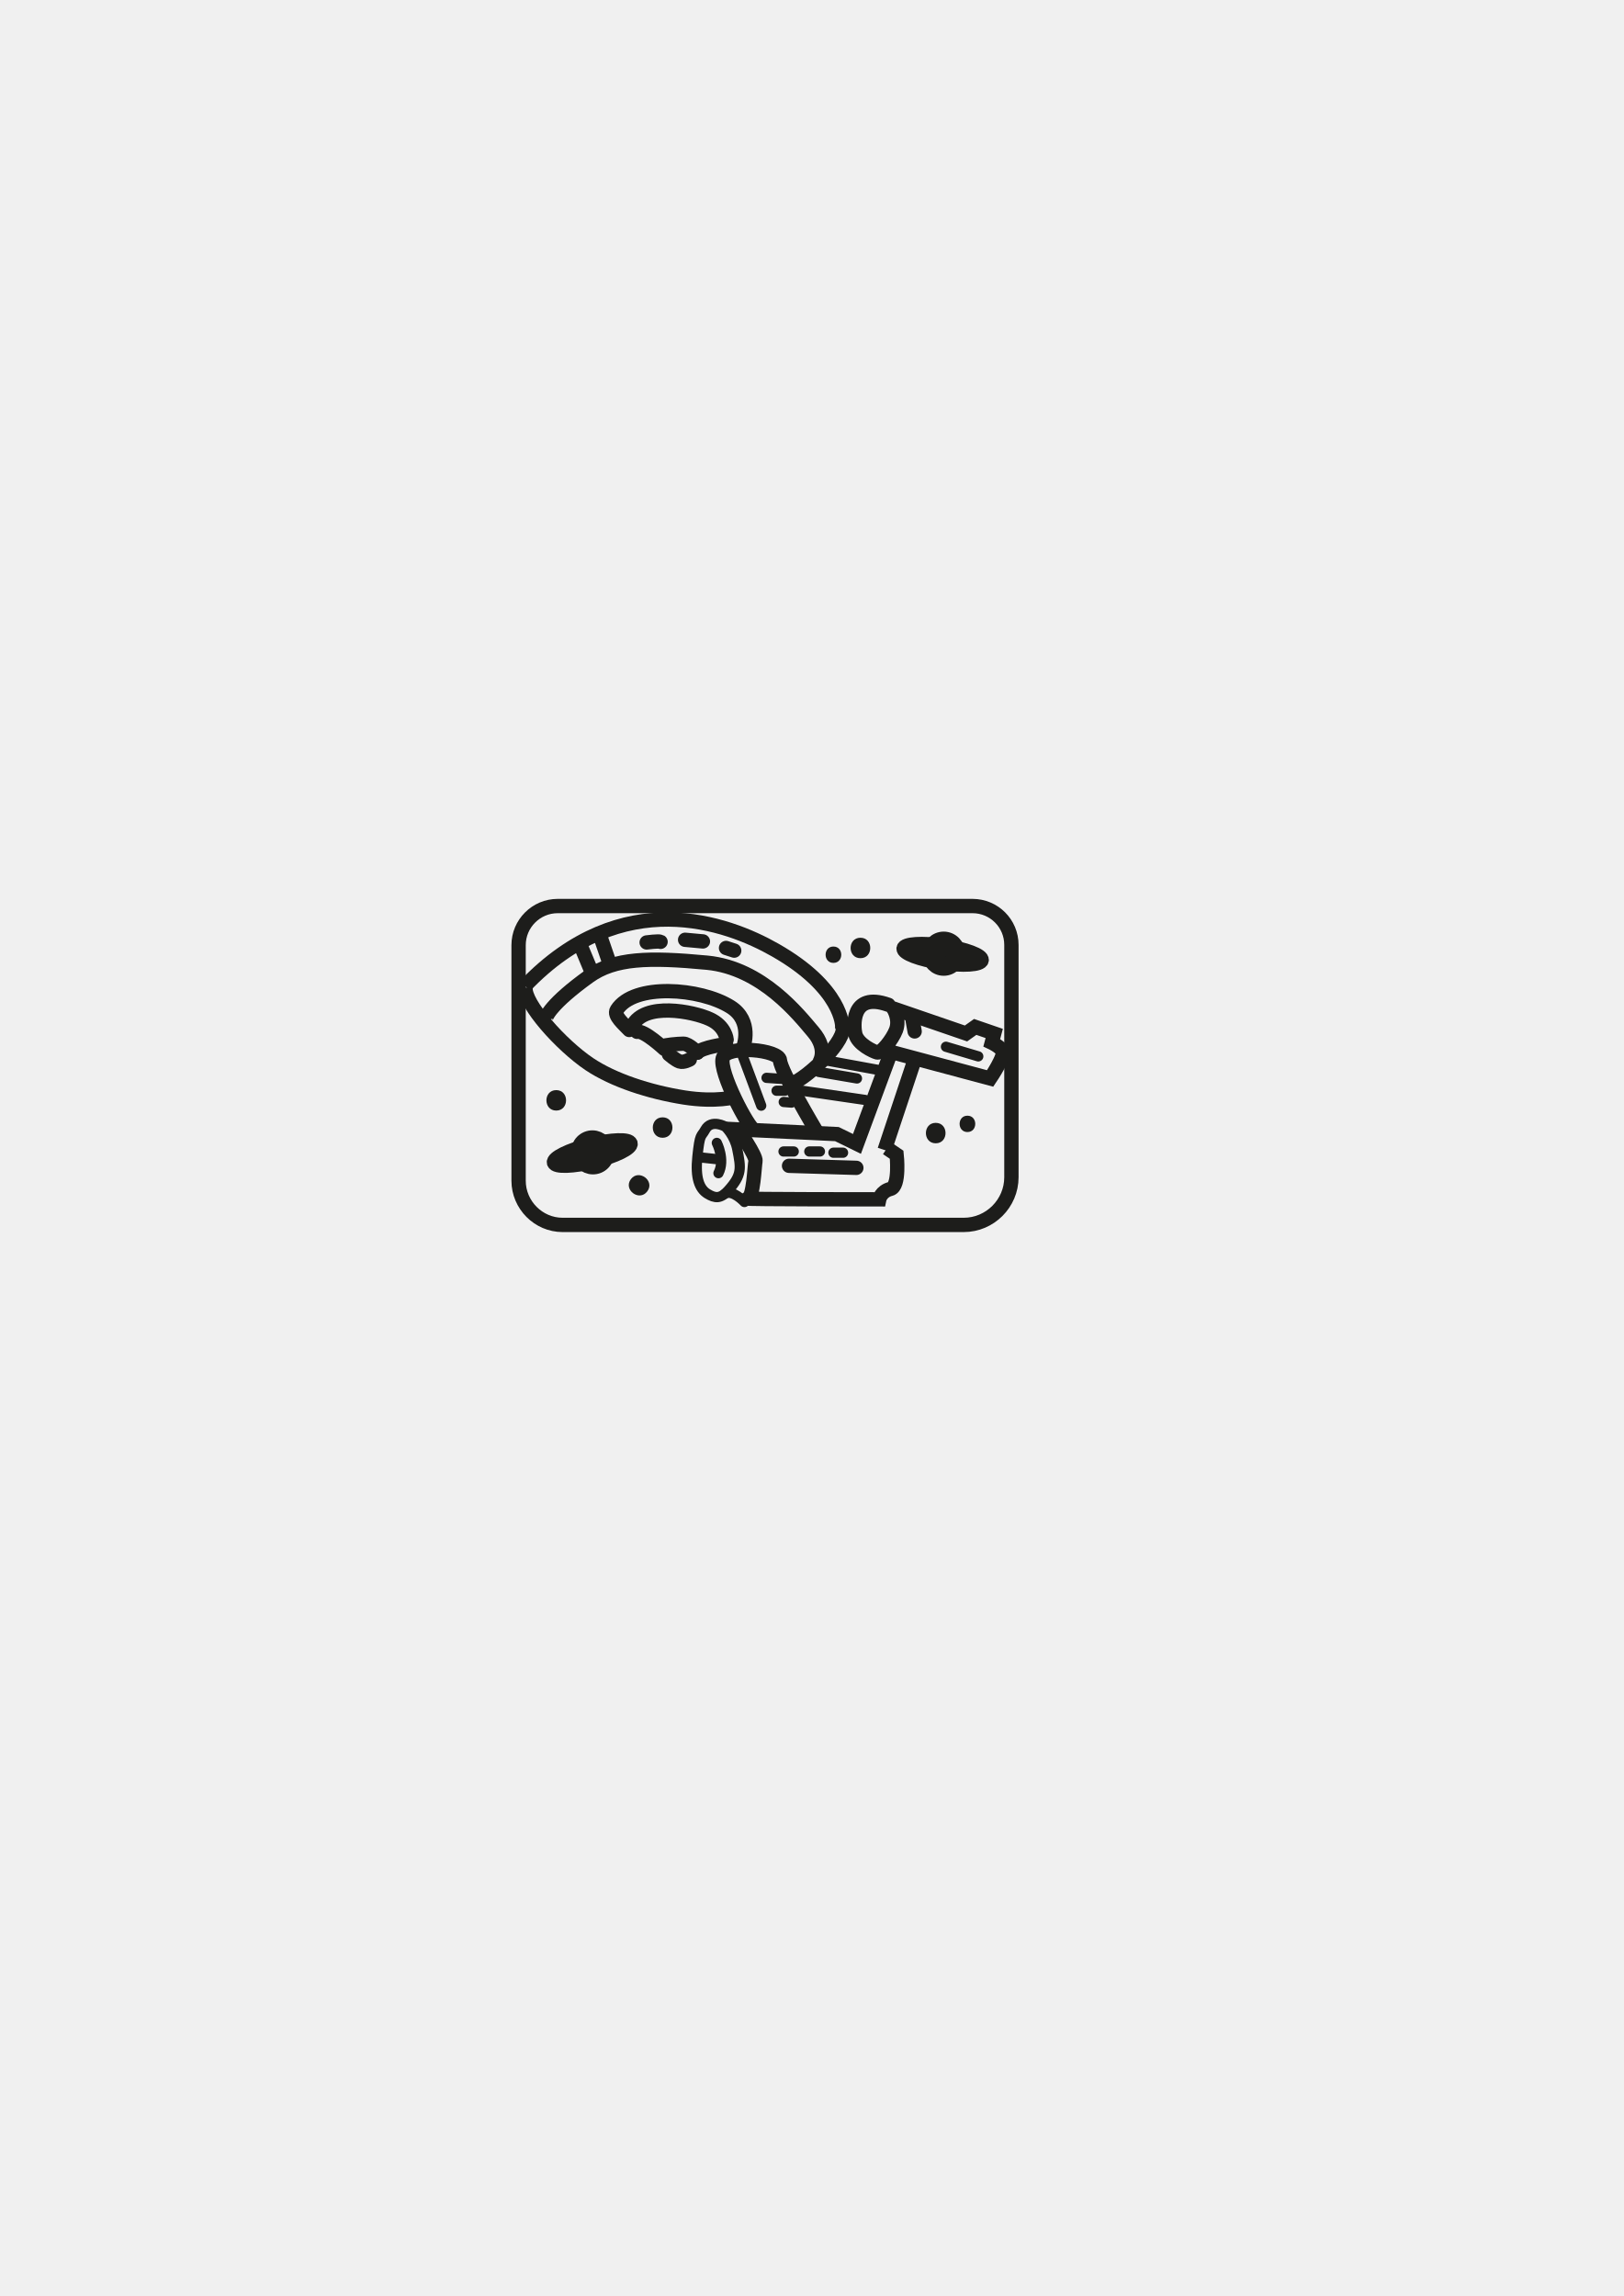
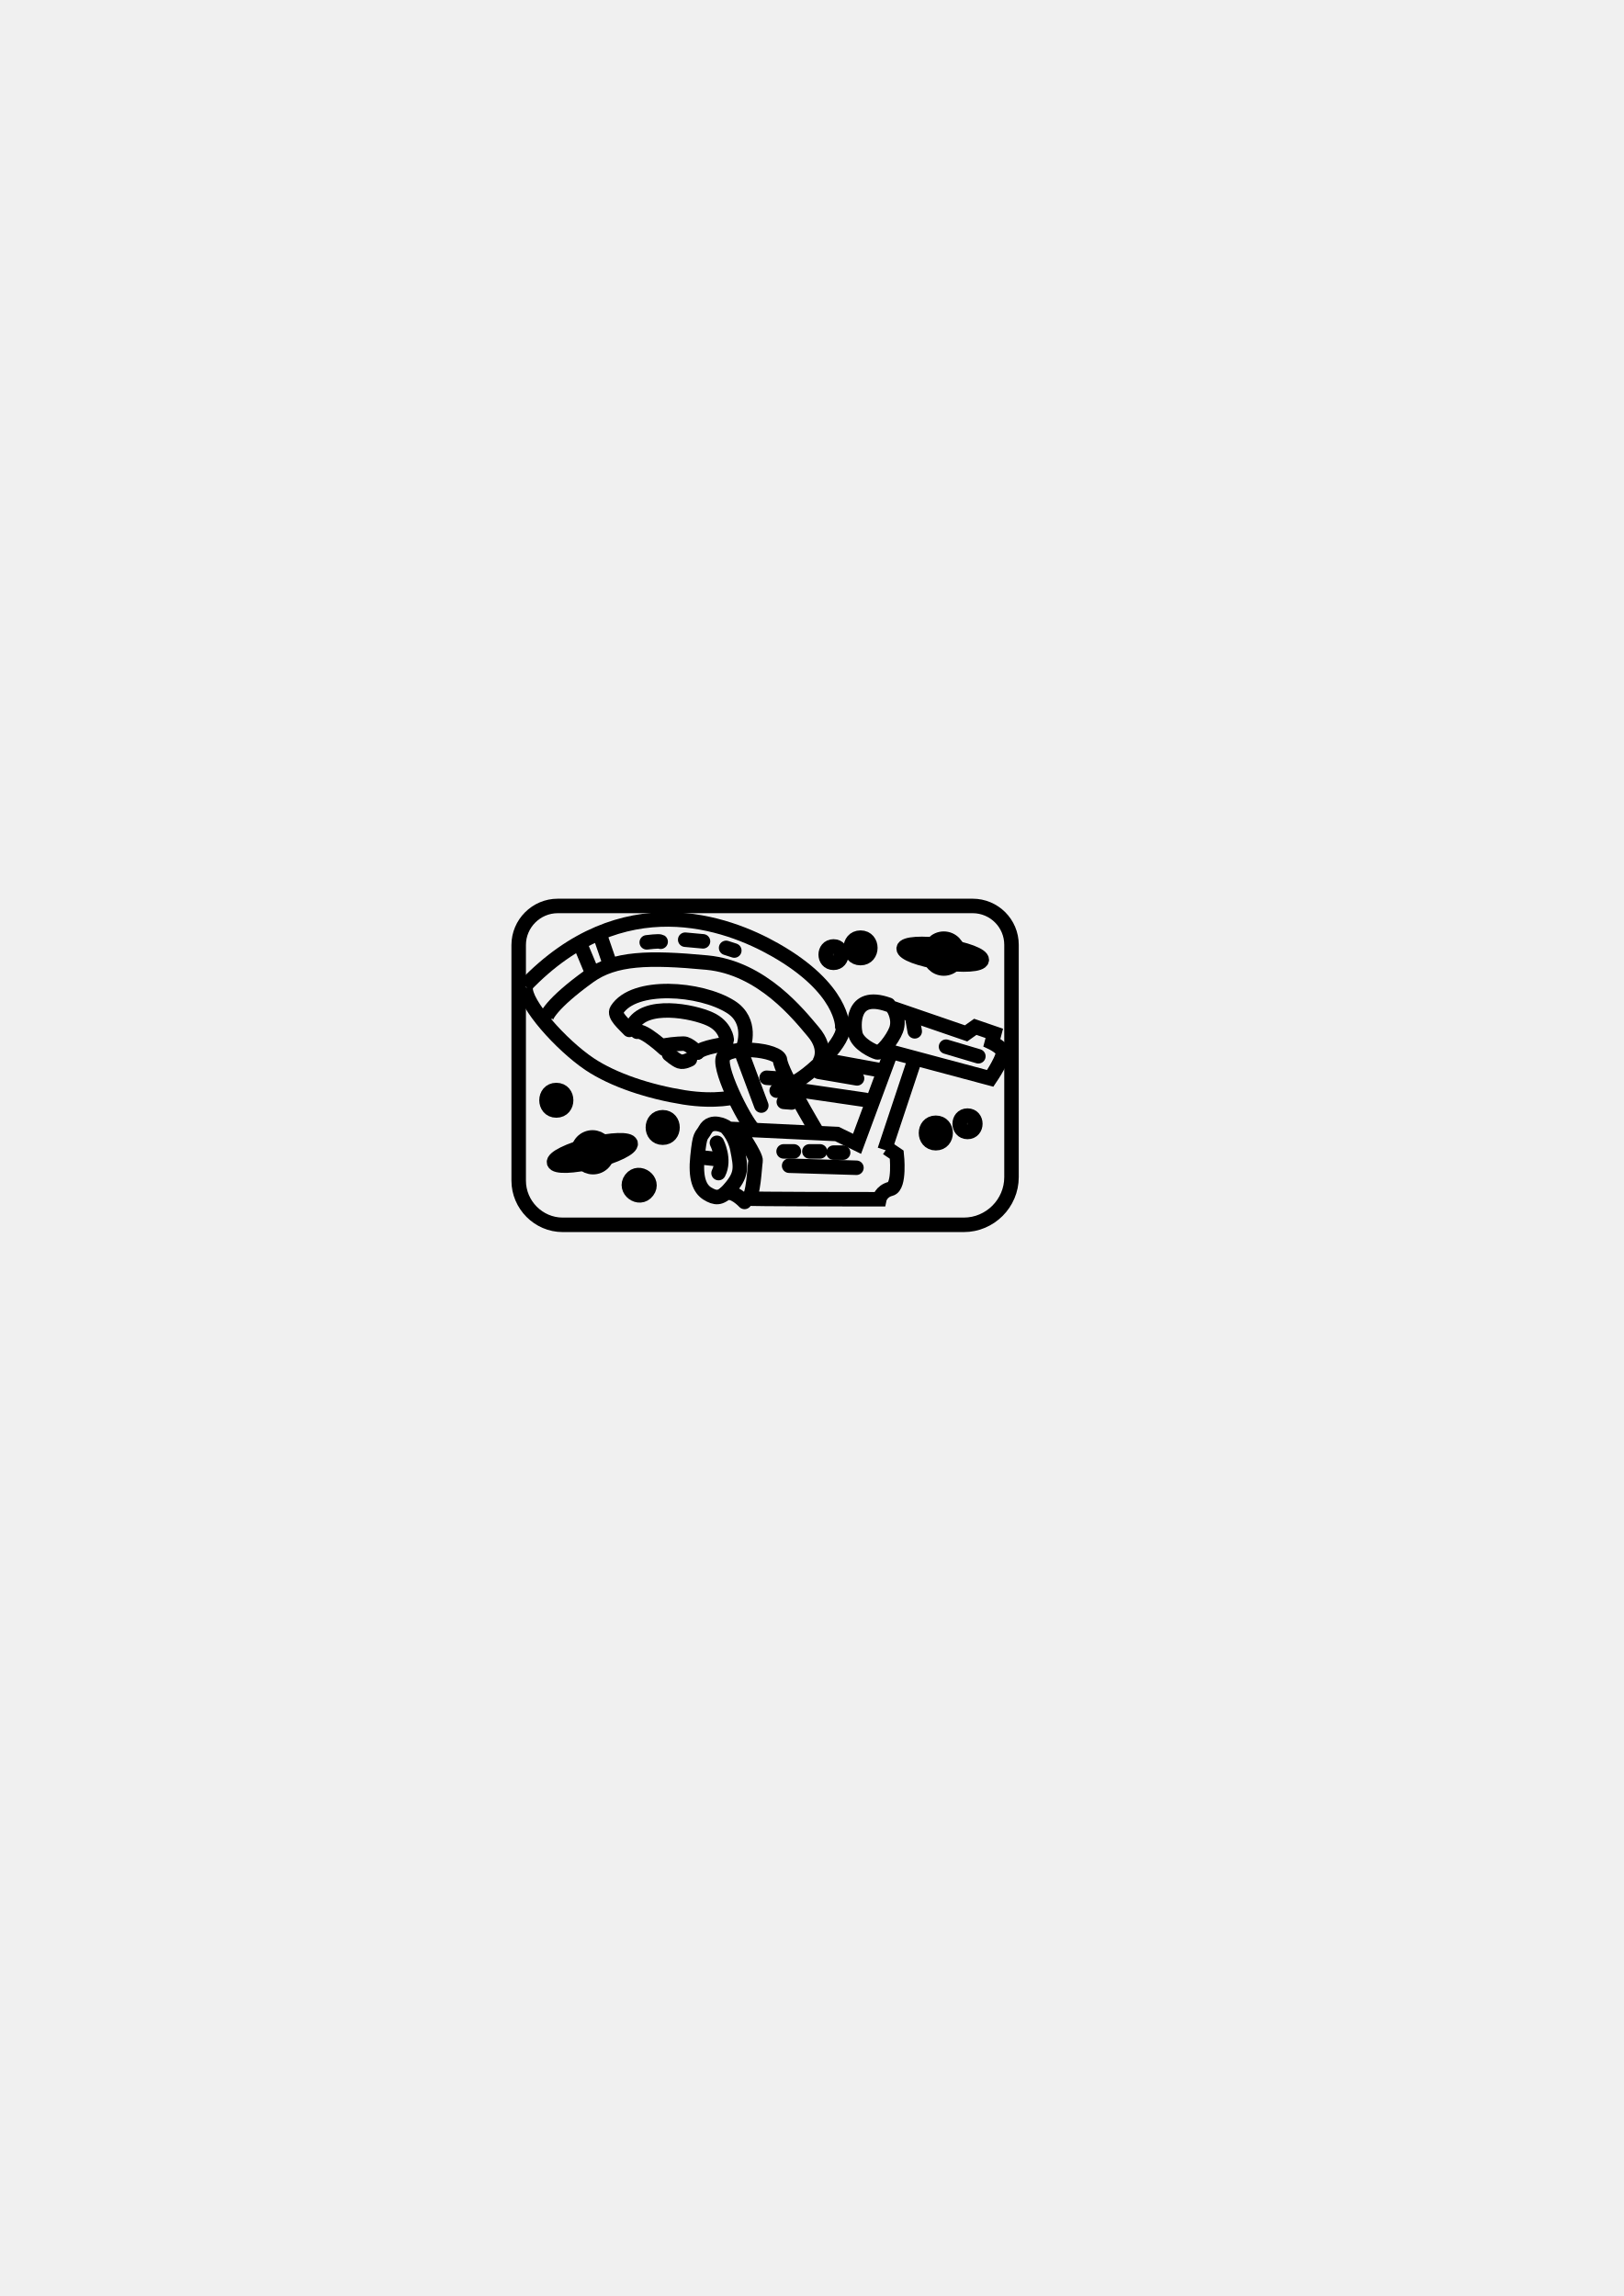
<svg xmlns="http://www.w3.org/2000/svg" version="1.1" id="svg4433" height="297mm" width="210mm">
  <defs id="defs4435" />
  <g id="layer1">
-     <g id="Ebene_6" transform="matrix(-1,0,0,1,812.4,176.3622)">
-       <path stroke-miterlimit="10" d="M 537.4,422.5 H 341.3 C 328.5,422.5 318,412 318,399.2 V 285.6 c 0,-10.5 8.5,-19 19,-19 h 202.8 c 10.5,0 19.1,8.6 19.1,19.1 v 115.2 c 0,11.8 -9.7,21.6 -21.5,21.6 z" id="path3329" style="fill:none;stroke:#1d1d1b;stroke-width:7;stroke-miterlimit:10" />
-       <path stroke-miterlimit="10" d="m 555.8,305.7 c -47.6,-49.8 -98.8,-31 -122.3,-17.6 -33.2,18.9 -32.8,37.4 -32.8,37.4 -2.7,5.8 15.5,24.3 25.2,28.3" id="path3331" style="fill:none;stroke:#1d1d1b;stroke-width:7;stroke-miterlimit:10" />
-       <path stroke-miterlimit="10" d="m 452.8,359.9 c 0,0 9.3,2.8 25.2,0.3 17,-2.7 34.5,-8.4 46.3,-16.3 13.8,-9.3 32,-29.6 31.2,-37.5" id="path3333" style="fill:none;stroke:#1d1d1b;stroke-width:7;stroke-miterlimit:10" />
-       <path stroke-miterlimit="10" d="m 412.3,343.7 c 0,0 -5.2,-6.5 2.7,-15.7 6.8,-8 24.8,-31.1 51.8,-33.7 28.5,-2.7 45.2,-2.3 57.7,6.7 18.3,13.2 21.7,20 21.2,21.7" id="path3335" style="fill:none;stroke:#1d1d1b;stroke-width:7;stroke-miterlimit:10" />
-       <path style="fill:none;stroke:#1d1d1b;stroke-width:7;stroke-miterlimit:10" d="m 514.5,294.4 4.2,-12.2" id="line3337" />
-       <path style="fill:none;stroke:#1d1d1b;stroke-width:7;stroke-miterlimit:10" d="m 523.5,298.1 5,-12" id="line3339" />
-       <path stroke-miterlimit="10" d="m 413.5,376.4 c 0,0 17.3,-29 17.6,-34.3 0.3,-5.3 26.1,-7.8 28,-1.1 1.9,6.8 -12.6,34.3 -15.4,35.1" id="path3341" style="fill:none;stroke:#1d1d1b;stroke-width:7;stroke-miterlimit:10" />
-       <path stroke-miterlimit="10" d="m 449,335.4 c 0,0 -4.7,-12.6 6.3,-19.5 14.8,-9.3 47.3,-11.7 55.6,1.5 1.7,2.7 -3.4,6.9 -6.1,9.8" id="path3343" style="fill:none;stroke:#1d1d1b;stroke-width:7;stroke-linecap:round;stroke-miterlimit:10" />
-       <path stroke-miterlimit="10" d="m 457.2,331.9 c 0,0 0.5,-6.5 8.2,-10 8.2,-3.8 32,-8.5 37.9,3.3" id="path3345" style="fill:none;stroke:#1d1d1b;stroke-width:7;stroke-linecap:round;stroke-miterlimit:10" />
-       <path style="fill:none;stroke:#1d1d1b;stroke-width:7;stroke-miterlimit:10" d="m 380,385.9 -14.8,-44.5" id="line3347" />
-       <path stroke-miterlimit="10" d="m 377.2,338.9 16.3,44 9.8,-4.8 48.3,-2.3 c 0,0 -9,13 -8.5,15.5 0.5,2.5 1,17.9 3.8,18.3 2.8,0.4 -64.3,0.4 -64.3,0.4 0,0 -0.8,-3.9 -5.5,-5.1 -4.7,-1.2 -3,-16.7 -3,-16.7 l 4.7,-3.2" id="path3349" style="fill:none;stroke:#1d1d1b;stroke-width:7;stroke-miterlimit:10" />
-       <path stroke-miterlimit="10" d="m 380.7,336.9 -52.3,14 c 0,0 -7.8,-11.5 -6,-13.7 1.8,-2.2 5.2,-3.8 5.2,-3.8 l -1.2,-4.5 9.3,-3.2 4.5,3.2 35.5,-12.2 c 0,0 -3.3,5.2 -1.3,10.5 1.8,4.7 7.3,11.5 9.2,11 1.9,-0.5 9.5,-4 10.7,-9 0.8,-3.2 2.5,-21 -16.2,-14.3" id="path3351" style="fill:none;stroke:#1d1d1b;stroke-width:7;stroke-linecap:round;stroke-miterlimit:10" />
-       <path style="fill:none;stroke:#1d1d1b;stroke-width:7;stroke-linecap:round;stroke-miterlimit:10" d="M 365.3,327.9 366.5,321.2" id="line3353" />
-       <path style="fill:none;stroke:#1d1d1b;stroke-width:5;stroke-linecap:round;stroke-miterlimit:10" d="M 334.2,340.1 350,335.4" id="line3355" />
-       <path style="fill:none;stroke:#1d1d1b;stroke-width:7;stroke-linecap:round;stroke-miterlimit:10" d="m 393.8,394.6 32.9,-1" id="line3357" />
-       <path style="fill:none;stroke:#1d1d1b;stroke-width:5;stroke-linecap:round;stroke-miterlimit:10" d="m 400.3,387.2 4.7,0" id="line3359" />
-       <path style="fill:none;stroke:#1d1d1b;stroke-width:5;stroke-linecap:round;stroke-miterlimit:10" d="m 411.6,386.6 5.2,0" id="line3361" />
-       <path style="fill:none;stroke:#1d1d1b;stroke-width:5;stroke-linecap:round;stroke-miterlimit:10" d="m 424.4,386.6 5,0" id="line3363" />
-       <path stroke-miterlimit="10" d="m 457.8,374.5 c 0,0 -4.5,4.2 -5.8,11 -1.8,9.2 -2.5,12.5 4.5,20.2 3.7,4.1 6.3,3.9 10.2,1.5 3.8,-2.4 5.9,-7.6 4.8,-18 -1.2,-11.8 -1.8,-9.5 -3.8,-13.2 -3,-5.5 -9.9,-1.5 -9.9,-1.5 z" id="path3365" style="fill:none;stroke:#1d1d1b;stroke-width:5;stroke-miterlimit:10" />
-       <path stroke-miterlimit="10" d="m 496.3,284.4 c 0,0 -6,-0.8 -6.8,-0.3" id="path3367" style="fill:none;stroke:#1d1d1b;stroke-width:7;stroke-linecap:round;stroke-miterlimit:10" />
-       <path style="fill:none;stroke:#1d1d1b;stroke-width:7;stroke-linecap:round;stroke-miterlimit:10" d="m 477.5,283.1 -8.7,0.8" id="line3369" />
-       <path style="fill:none;stroke:#1d1d1b;stroke-width:7;stroke-linecap:round;stroke-miterlimit:10" d="m 457.5,287.1 -4,1.3" id="line3371" />
-       <path stroke-miterlimit="10" d="m 471.5,338.2 c 0,0 4.2,-4.3 6.8,-4.3 2.7,0 9.7,0.7 9.7,1.2" id="path3373" style="fill:none;stroke:#1d1d1b;stroke-width:7;stroke-linecap:round;stroke-miterlimit:10" />
-       <path stroke-miterlimit="10" d="m 475.2,341.6 c 0,0 3,1.7 5,1 2,-0.7 5.2,-3.5 5.2,-3.5" id="path3375" style="fill:none;stroke:#1d1d1b;stroke-width:7;stroke-linecap:round;stroke-miterlimit:10" />
-       <path stroke-miterlimit="10" d="m 457.5,334.1 c 0,0 11.7,1.5 14,4.2" id="path3377" style="fill:none;stroke:#1d1d1b;stroke-width:7;stroke-linecap:round;stroke-miterlimit:10" />
-       <path stroke-miterlimit="10" d="m 487.7,336.4 c 0,0 10,-9.3 13.3,-8.3" id="path3379" style="fill:none;stroke:#1d1d1b;stroke-width:7;stroke-linecap:round;stroke-miterlimit:10" />
-       <path stroke-miterlimit="10" d="m 448.5,411.3 c 0,0 5.8,-6.3 9.5,-4" id="path3381" style="fill:none;stroke:#1d1d1b;stroke-width:5;stroke-linecap:round;stroke-miterlimit:10" />
-       <path stroke-miterlimit="10" d="m 462,382.4 c 0,0 -4.2,8.2 -0.8,14.8" id="path3383" style="fill:none;stroke:#1d1d1b;stroke-width:5;stroke-linecap:round;stroke-miterlimit:10" />
-       <path style="fill:none;stroke:#1d1d1b;stroke-width:5;stroke-linecap:round;stroke-miterlimit:10" d="M 461.7,390.4 470,389.5" id="line3385" />
-       <path style="fill:none;stroke:#1d1d1b;stroke-width:5;stroke-linecap:round;stroke-miterlimit:10" d="M 383.3,346.7 409.5,341.9" id="line3387" />
-       <path style="fill:none;stroke:#1d1d1b;stroke-width:5;stroke-linecap:round;stroke-miterlimit:10" d="m 389.5,361.4 32.8,-4.8" id="line3389" />
-       <path style="fill:none;stroke:#1d1d1b;stroke-width:5;stroke-linecap:round;stroke-miterlimit:10" d="m 393.5,350.9 18.7,-3.2" id="line3391" />
-       <path style="fill:none;stroke:#1d1d1b;stroke-width:5;stroke-linecap:round;stroke-miterlimit:10" d="m 449.8,338.7 -9.5,25.5" id="line3393" />
-       <path style="fill:none;stroke:#1d1d1b;stroke-width:5;stroke-linecap:round;stroke-miterlimit:10" d="m 430.5,351.1 7.2,-0.5" id="line3395" />
-       <path style="fill:none;stroke:#1d1d1b;stroke-width:5;stroke-linecap:round;stroke-miterlimit:10" d="m 428.7,356.9 4.1,0" id="line3397" />
-       <path style="fill:none;stroke:#1d1d1b;stroke-width:5;stroke-linecap:round;stroke-miterlimit:10" d="m 425.5,362.7 3.8,-0.3" id="line3399" />
-       <path style="fill:#ffffff;stroke:#1d1d1b;stroke-width:7;stroke-miterlimit:10" d="m 358.2,289.9 c 0,4.032 -3.179,7.3 -7.1,7.3 -3.921,0 -7.1,-3.268 -7.1,-7.3 0,-4.032 3.179,-7.3 7.1,-7.3 3.921,0 7.1,3.268 7.1,7.3 z" id="ellipse3401" />
-       <path transform="matrix(0.989,-0.1482,0.1482,0.989,-39.1209,55.3018)" style="fill:#1d1d1b;stroke:#1d1d1b;stroke-width:7;stroke-miterlimit:10" d="m 370.9,290.2 c 0,2.32 -8.641,4.2 -19.3,4.2 -10.659,0 -19.3,-1.88 -19.3,-4.2 0,-2.32 8.641,-4.2 19.3,-4.2 10.659,0 19.3,1.88 19.3,4.2 z" id="ellipse3403" />
-       <path transform="matrix(0.9232,0.3844,-0.3844,0.9232,188.894,-171.1674)" style="fill:#ffffff;stroke:#1d1d1b;stroke-width:7;stroke-miterlimit:10" d="m 529.8,387 c 0,4.032 -3.179,7.3 -7.1,7.3 -3.921,0 -7.1,-3.268 -7.1,-7.3 0,-4.032 3.179,-7.3 7.1,-7.3 3.921,0 7.1,3.268 7.1,7.3 z" id="ellipse3405" />
-       <path transform="matrix(0.9699,0.2433,-0.2433,0.9699,109.9815,-115.6001)" style="fill:#1d1d1b;stroke:#1d1d1b;stroke-width:7;stroke-miterlimit:10" d="m 542.2,387.4 c 0,2.32 -8.641,4.2 -19.3,4.2 -10.659,0 -19.3,-1.88 -19.3,-4.2 0,-2.32 8.641,-4.2 19.3,-4.2 10.659,0 19.3,1.88 19.3,4.2 z" id="ellipse3407" />
-       <path d="m 391.8,282.1 c -6.4,0 -6.4,10 0,10 6.4,0 6.4,-10 0,-10 z" id="path3409" style="fill:#1d1d1b" />
-       <path d="m 355,372.6 c -6.4,0 -6.4,10 0,10 6.4,0 6.4,-10 0,-10 z" id="path3411" style="fill:#1d1d1b" />
-       <path d="m 488.5,369.9 c -6.4,0 -6.4,10 0,10 6.4,0 6.4,-10 0,-10 z" id="path3413" style="fill:#1d1d1b" />
-       <path d="m 405,286.4 c -5.1,0 -5.1,8 0,8 5.1,0 5.1,-8 0,-8 z" id="path3415" style="fill:#1d1d1b" />
-       <path d="m 339.5,369.1 c -5.1,0 -5.1,8 0,8 5.1,0 5.1,-8 0,-8 z" id="path3417" style="fill:#1d1d1b" />
-       <path d="m 540.5,356.6 c -6.4,0 -6.4,10 0,10 6.4,0 6.4,-10 0,-10 z" id="path3419" style="fill:#1d1d1b" />
-       <path d="m 504,400.1 c -3.9,-5.1 -11.9,0.9 -8,6 3.9,5.2 11.9,-0.8 8,-6 z" id="path3421" style="fill:#1d1d1b" />
-     </g>
+     <path stroke-miterlimit="10" d="m 275.043,598.819 h 196.1 c 12.8,0 23.3,-10.5 23.3,-23.3 v -113.6 c 0,-10.5 -8.5,-19 -19,-19 h -202.8 c -10.5,0 -19.1,8.6 -19.1,19.1 v 115.2 c 0,11.8 9.7,21.6 21.5,21.6 z" id="path3329-6" style="fill:none;stroke:#000000;stroke-width:7.087;stroke-miterlimit:9.793;stroke-opacity:1;stroke-dasharray:none" />
+     <path stroke-miterlimit="10" d="m 256.643,482.019 c 47.6,-49.8 98.8,-31 122.3,-17.6 33.2,18.9 32.8,37.4 32.8,37.4 2.7,5.8 -15.5,24.3 -25.2,28.3" id="path3331" style="fill:none;stroke:#000000;stroke-width:7.087;stroke-miterlimit:9.793;stroke-opacity:1;stroke-dasharray:none" />
+     <path stroke-miterlimit="10" d="m 359.643,536.219 c 0,0 -9.3,2.8 -25.2,0.3 -17,-2.7 -34.5,-8.4 -46.3,-16.3 -13.8,-9.3 -32,-29.6 -31.2,-37.5" id="path3333" style="fill:none;stroke:#000000;stroke-width:7.087;stroke-miterlimit:9.793;stroke-opacity:1;stroke-dasharray:none" />
+     <path stroke-miterlimit="10" d="m 400.143,520.019 c 0,0 5.2,-6.5 -2.7,-15.7 -6.8,-8 -24.8,-31.1 -51.8,-33.7 -28.5,-2.7 -45.2,-2.3 -57.7,6.7 -18.3,13.2 -21.7,20 -21.2,21.7" id="path3335" style="fill:none;stroke:#000000;stroke-width:7.087;stroke-miterlimit:9.793;stroke-opacity:1;stroke-dasharray:none" />
+     <line stroke-miterlimit="10" x1="297.943" y1="470.719" x2="293.743" y2="458.519" id="line3337" style="fill:none;stroke:#000000;stroke-width:7.087;stroke-miterlimit:9.793;stroke-opacity:1;stroke-dasharray:none" />
+     <line stroke-miterlimit="10" x1="288.943" y1="474.419" x2="283.943" y2="462.419" id="line3339" style="fill:none;stroke:#000000;stroke-width:7.087;stroke-miterlimit:9.793;stroke-opacity:1;stroke-dasharray:none" />
+     <path stroke-miterlimit="10" d="m 398.943,552.719 c 0,0 -17.3,-29 -17.6,-34.3 -0.3,-5.3 -26.1,-7.8 -28,-1.1 -1.9,6.8 12.6,34.3 15.4,35.1" id="path3341" style="fill:none;stroke:#000000;stroke-width:7.087;stroke-miterlimit:9.793;stroke-opacity:1;stroke-dasharray:none" />
+     <path stroke-miterlimit="10" d="m 363.443,511.719 c 0,0 4.7,-12.6 -6.3,-19.5 -14.8,-9.3 -47.3,-11.7 -55.6,1.5 -1.7,2.7 3.4,6.9 6.1,9.8" id="path3343" style="fill:none;stroke:#000000;stroke-width:7.087;stroke-linecap:round;stroke-miterlimit:9.793;stroke-opacity:1;stroke-dasharray:none" />
+     <path stroke-miterlimit="10" d="m 355.243,508.219 c 0,0 -0.5,-6.5 -8.2,-10 -8.2,-3.8 -32,-8.5 -37.9,3.3" id="path3345" style="fill:none;stroke:#000000;stroke-width:7.087;stroke-linecap:round;stroke-miterlimit:9.793;stroke-opacity:1;stroke-dasharray:none" />
+     <line stroke-miterlimit="10" x1="432.443" y1="562.219" x2="447.243" y2="517.719" id="line3347" style="fill:none;stroke:#000000;stroke-width:7.087;stroke-miterlimit:9.793;stroke-opacity:1;stroke-dasharray:none" />
+     <path stroke-miterlimit="10" d="m 435.243,515.219 -16.3,44 -9.8,-4.8 -48.3,-2.3 c 0,0 9,13 8.5,15.5 -0.5,2.5 -1,17.9 -3.8,18.3 -2.8,0.4 64.3,0.4 64.3,0.4 0,0 0.8,-3.9 5.5,-5.1 4.7,-1.2 3,-16.7 3,-16.7 l -4.7,-3.2" id="path3349" style="fill:none;stroke:#000000;stroke-width:7.087;stroke-miterlimit:9.793;stroke-opacity:1;stroke-dasharray:none" />
+     <path stroke-miterlimit="10" d="m 431.743,513.219 52.3,14 c 0,0 7.8,-11.5 6,-13.7 -1.8,-2.2 -5.2,-3.8 -5.2,-3.8 l 1.2,-4.5 -9.3,-3.2 -4.5,3.2 -35.5,-12.2 c 0,0 3.3,5.2 1.3,10.5 -1.8,4.7 -7.3,11.5 -9.2,11 -1.9,-0.5 -9.5,-4 -10.7,-9 -0.8,-3.2 -2.5,-21 16.2,-14.3" id="path3351" style="fill:none;stroke:#000000;stroke-width:7.087;stroke-linecap:round;stroke-miterlimit:9.793;stroke-opacity:1;stroke-dasharray:none" />
+     <line stroke-miterlimit="10" x1="447.143" y1="504.219" x2="445.943" y2="497.519" id="line3353" style="fill:none;stroke:#000000;stroke-width:7.087;stroke-linecap:round;stroke-miterlimit:9.793;stroke-opacity:1;stroke-dasharray:none" />
+     <line stroke-miterlimit="10" x1="478.243" y1="516.419" x2="462.443" y2="511.719" id="line3355" style="fill:none;stroke:#000000;stroke-width:7.087;stroke-linecap:round;stroke-miterlimit:9.793;stroke-opacity:1;stroke-dasharray:none" />
+     <line stroke-miterlimit="10" x1="418.643" y1="570.919" x2="385.743" y2="569.919" id="line3357" style="fill:none;stroke:#000000;stroke-width:7.087;stroke-linecap:round;stroke-miterlimit:9.793;stroke-opacity:1;stroke-dasharray:none" />
+     <line stroke-miterlimit="10" x1="412.143" y1="563.519" x2="407.443" y2="563.519" id="line3359" style="fill:none;stroke:#000000;stroke-width:7.087;stroke-linecap:round;stroke-miterlimit:9.793;stroke-opacity:1;stroke-dasharray:none" />
+     <line stroke-miterlimit="10" x1="400.843" y1="562.919" x2="395.643" y2="562.919" id="line3361" style="fill:none;stroke:#000000;stroke-width:7.087;stroke-linecap:round;stroke-miterlimit:9.793;stroke-opacity:1;stroke-dasharray:none" />
+     <line stroke-miterlimit="10" x1="388.043" y1="562.919" x2="383.043" y2="562.919" id="line3363" style="fill:none;stroke:#000000;stroke-width:7.087;stroke-linecap:round;stroke-miterlimit:9.793;stroke-opacity:1;stroke-dasharray:none" />
+     <path stroke-miterlimit="10" d="m 354.643,550.819 c 0,0 4.5,4.2 5.8,11 1.8,9.2 2.5,12.5 -4.5,20.2 -3.7,4.1 -6.3,3.9 -10.2,1.5 -3.8,-2.4 -5.9,-7.6 -4.8,-18 1.2,-11.8 1.8,-9.5 3.8,-13.2 3,-5.5 9.9,-1.5 9.9,-1.5 z" id="path3365" style="fill:none;stroke:#000000;stroke-width:7.087;stroke-miterlimit:9.793;stroke-opacity:1;stroke-dasharray:none" />
+     <path stroke-miterlimit="10" d="m 316.143,460.719 c 0,0 6,-0.8 6.8,-0.3" id="path3367" style="fill:none;stroke:#000000;stroke-width:7.087;stroke-linecap:round;stroke-miterlimit:9.793;stroke-opacity:1;stroke-dasharray:none" />
+     <line stroke-miterlimit="10" x1="334.943" y1="459.419" x2="343.643" y2="460.219" id="line3369" style="fill:none;stroke:#000000;stroke-width:7.087;stroke-linecap:round;stroke-miterlimit:9.793;stroke-opacity:1;stroke-dasharray:none" />
+     <line stroke-miterlimit="10" x1="354.943" y1="463.419" x2="358.943" y2="464.719" id="line3371" style="fill:none;stroke:#000000;stroke-width:7.087;stroke-linecap:round;stroke-miterlimit:9.793;stroke-opacity:1;stroke-dasharray:none" />
+     <path stroke-miterlimit="10" d="m 340.943,514.519 c 0,0 -4.2,-4.3 -6.8,-4.3 -2.7,0 -9.7,0.7 -9.7,1.2" id="path3373" style="fill:none;stroke:#000000;stroke-width:7.087;stroke-linecap:round;stroke-miterlimit:9.793;stroke-opacity:1;stroke-dasharray:none" />
+     <path stroke-miterlimit="10" d="m 337.243,517.919 c 0,0 -3,1.7 -5,1 -2,-0.7 -5.2,-3.5 -5.2,-3.5" id="path3375" style="fill:none;stroke:#000000;stroke-width:7.087;stroke-linecap:round;stroke-miterlimit:9.793;stroke-opacity:1;stroke-dasharray:none" />
+     <path stroke-miterlimit="10" d="m 354.943,510.419 c 0,0 -11.7,1.5 -14,4.2" id="path3377" style="fill:none;stroke:#000000;stroke-width:7.087;stroke-linecap:round;stroke-miterlimit:9.793;stroke-opacity:1;stroke-dasharray:none" />
+     <path stroke-miterlimit="10" d="m 324.743,512.719 c 0,0 -10,-9.3 -13.3,-8.3" id="path3379" style="fill:none;stroke:#000000;stroke-width:7.087;stroke-linecap:round;stroke-miterlimit:9.793;stroke-opacity:1;stroke-dasharray:none" />
+     <path stroke-miterlimit="10" d="m 363.943,587.619 c 0,0 -5.8,-6.3 -9.5,-4" id="path3381" style="fill:none;stroke:#000000;stroke-width:7.087;stroke-linecap:round;stroke-miterlimit:9.793;stroke-opacity:1;stroke-dasharray:none" />
+     <path stroke-miterlimit="10" d="m 350.443,558.719 c 0,0 4.2,8.2 0.8,14.8" id="path3383" style="fill:none;stroke:#000000;stroke-width:7.087;stroke-linecap:round;stroke-miterlimit:9.793;stroke-opacity:1;stroke-dasharray:none" />
+     <line stroke-miterlimit="10" x1="350.743" y1="566.719" x2="342.443" y2="565.819" id="line3385" style="fill:none;stroke:#000000;stroke-width:7.087;stroke-linecap:round;stroke-miterlimit:9.793;stroke-opacity:1;stroke-dasharray:none" />
+     <line stroke-miterlimit="10" x1="429.143" y1="523.019" x2="402.943" y2="518.219" id="line3387" style="fill:none;stroke:#000000;stroke-width:7.087;stroke-linecap:round;stroke-miterlimit:9.793;stroke-opacity:1;stroke-dasharray:none" />
+     <line stroke-miterlimit="10" x1="422.943" y1="537.719" x2="390.143" y2="532.919" id="line3389" style="fill:none;stroke:#000000;stroke-width:7.087;stroke-linecap:round;stroke-miterlimit:9.793;stroke-opacity:1;stroke-dasharray:none" />
+     <line stroke-miterlimit="10" x1="418.943" y1="527.219" x2="400.243" y2="524.019" id="line3391" style="fill:none;stroke:#000000;stroke-width:7.087;stroke-linecap:round;stroke-miterlimit:9.793;stroke-opacity:1;stroke-dasharray:none" />
+     <line stroke-miterlimit="10" x1="362.643" y1="515.019" x2="372.143" y2="540.519" id="line3393" style="fill:none;stroke:#000000;stroke-width:7.087;stroke-linecap:round;stroke-miterlimit:9.793;stroke-opacity:1;stroke-dasharray:none" />
+     <line stroke-miterlimit="10" x1="381.943" y1="527.419" x2="374.743" y2="526.919" id="line3395" style="fill:none;stroke:#000000;stroke-width:7.087;stroke-linecap:round;stroke-miterlimit:9.793;stroke-opacity:1;stroke-dasharray:none" />
+     <line stroke-miterlimit="10" x1="383.743" y1="533.219" x2="379.643" y2="533.219" id="line3397" style="fill:none;stroke:#000000;stroke-width:7.087;stroke-linecap:round;stroke-miterlimit:9.793;stroke-opacity:1;stroke-dasharray:none" />
+     <line stroke-miterlimit="10" x1="386.943" y1="539.019" x2="383.143" y2="538.719" id="line3399" style="fill:none;stroke:#000000;stroke-width:7.087;stroke-linecap:round;stroke-miterlimit:9.793;stroke-opacity:1;stroke-dasharray:none" />
+     <ellipse stroke-miterlimit="10" cx="351.1" cy="289.9" rx="7.1" ry="7.3" id="ellipse3401" d="m 358.2,289.9 c 0,4.032 -3.179,7.3 -7.1,7.3 -3.921,0 -7.1,-3.268 -7.1,-7.3 0,-4.032 3.179,-7.3 7.1,-7.3 3.921,0 7.1,3.268 7.1,7.3 z" style="fill:#ffffff;stroke:#000000;stroke-width:7.087;stroke-miterlimit:9.793;stroke-opacity:1;stroke-dasharray:none" transform="matrix(-1,0,0,1,812.4433,176.3189)" />
+     <ellipse transform="matrix(-0.989,-0.1482,-0.1482,0.989,851.5642,231.6207)" stroke-miterlimit="10" cx="351.6" cy="290.2" rx="19.3" ry="4.2" id="ellipse3403" d="m 370.9,290.2 c 0,2.32 -8.641,4.2 -19.3,4.2 -10.659,0 -19.3,-1.88 -19.3,-4.2 0,-2.32 8.641,-4.2 19.3,-4.2 10.659,0 19.3,1.88 19.3,4.2 z" style="fill:#000000;fill-opacity:1;stroke:#000000;stroke-width:7.086;stroke-miterlimit:9.793;stroke-opacity:1;stroke-dasharray:none" />
+     <ellipse transform="matrix(-0.9232,0.3844,0.3844,0.9232,623.5493,5.151483)" stroke-miterlimit="10" cx="522.7" cy="387" rx="7.1" ry="7.3" id="ellipse3405" d="m 529.8,387 c 0,4.032 -3.179,7.3 -7.1,7.3 -3.921,0 -7.1,-3.268 -7.1,-7.3 0,-4.032 3.179,-7.3 7.1,-7.3 3.921,0 7.1,3.268 7.1,7.3 z" style="fill:#ffffff;stroke:#000000;stroke-width:7.086;stroke-miterlimit:9.793;stroke-opacity:1;stroke-dasharray:none" />
+     <ellipse transform="matrix(-0.9699,0.2433,0.2433,0.9699,702.4618,60.71878)" stroke-miterlimit="10" cx="522.9" cy="387.4" rx="19.3" ry="4.2" id="ellipse3407" d="m 542.2,387.4 c 0,2.32 -8.641,4.2 -19.3,4.2 -10.659,0 -19.3,-1.88 -19.3,-4.2 0,-2.32 8.641,-4.2 19.3,-4.2 10.659,0 19.3,1.88 19.3,4.2 z" style="fill:#000000;fill-opacity:1;stroke:#000000;stroke-width:7.087;stroke-miterlimit:9.793;stroke-opacity:1;stroke-dasharray:none" />
+     <path d="m 420.643,458.419 c 6.4,0 6.4,10 0,10 -6.4,0 -6.4,-10 0,-10 z" id="path3409" style="fill:#000000;fill-opacity:1;stroke:#000000;stroke-width:7.087;stroke-miterlimit:9.793;stroke-opacity:1;stroke-dasharray:none" />
+     <path d="m 457.443,548.919 c 6.4,0 6.4,10 0,10 -6.4,0 -6.4,-10 0,-10 z" id="path3411" style="fill:#000000;fill-opacity:1;stroke:#000000;stroke-width:7.087;stroke-miterlimit:9.793;stroke-opacity:1;stroke-dasharray:none" />
+     <path d="m 323.943,546.219 c 6.4,0 6.4,10 0,10 -6.4,0 -6.4,-10 0,-10 z" id="path3413" style="fill:#000000;fill-opacity:1;stroke:#000000;stroke-width:7.087;stroke-miterlimit:9.793;stroke-opacity:1;stroke-dasharray:none" />
+     <path d="m 407.443,462.719 c 5.1,0 5.1,8 0,8 -5.1,0 -5.1,-8 0,-8 z" id="path3415" style="fill:#1d1d1b;stroke:#000000;stroke-width:7.087;stroke-miterlimit:9.793;stroke-opacity:1;stroke-dasharray:none" />
+     <path d="m 472.943,545.419 c 5.1,0 5.1,8 0,8 -5.1,0 -5.1,-8 0,-8 z" id="path3417" style="fill:#1d1d1b;stroke:#000000;stroke-width:7.087;stroke-miterlimit:9.793;stroke-opacity:1;stroke-dasharray:none" />
+     <path d="m 271.943,532.919 c 6.4,0 6.4,10 0,10 -6.4,0 -6.4,-10 0,-10 z" id="path3419" style="fill:#000000;fill-opacity:1;stroke:#000000;stroke-width:7.087;stroke-miterlimit:9.793;stroke-opacity:1;stroke-dasharray:none" />
+     <path d="m 308.443,576.419 c 3.9,-5.1 11.9,0.9 8,6 -3.9,5.2 -11.9,-0.8 -8,-6 z" id="path3421" style="fill:#000000;fill-opacity:1;stroke:#000000;stroke-width:7.087;stroke-miterlimit:9.793;stroke-opacity:1;stroke-dasharray:none" />
  </g>
</svg>
